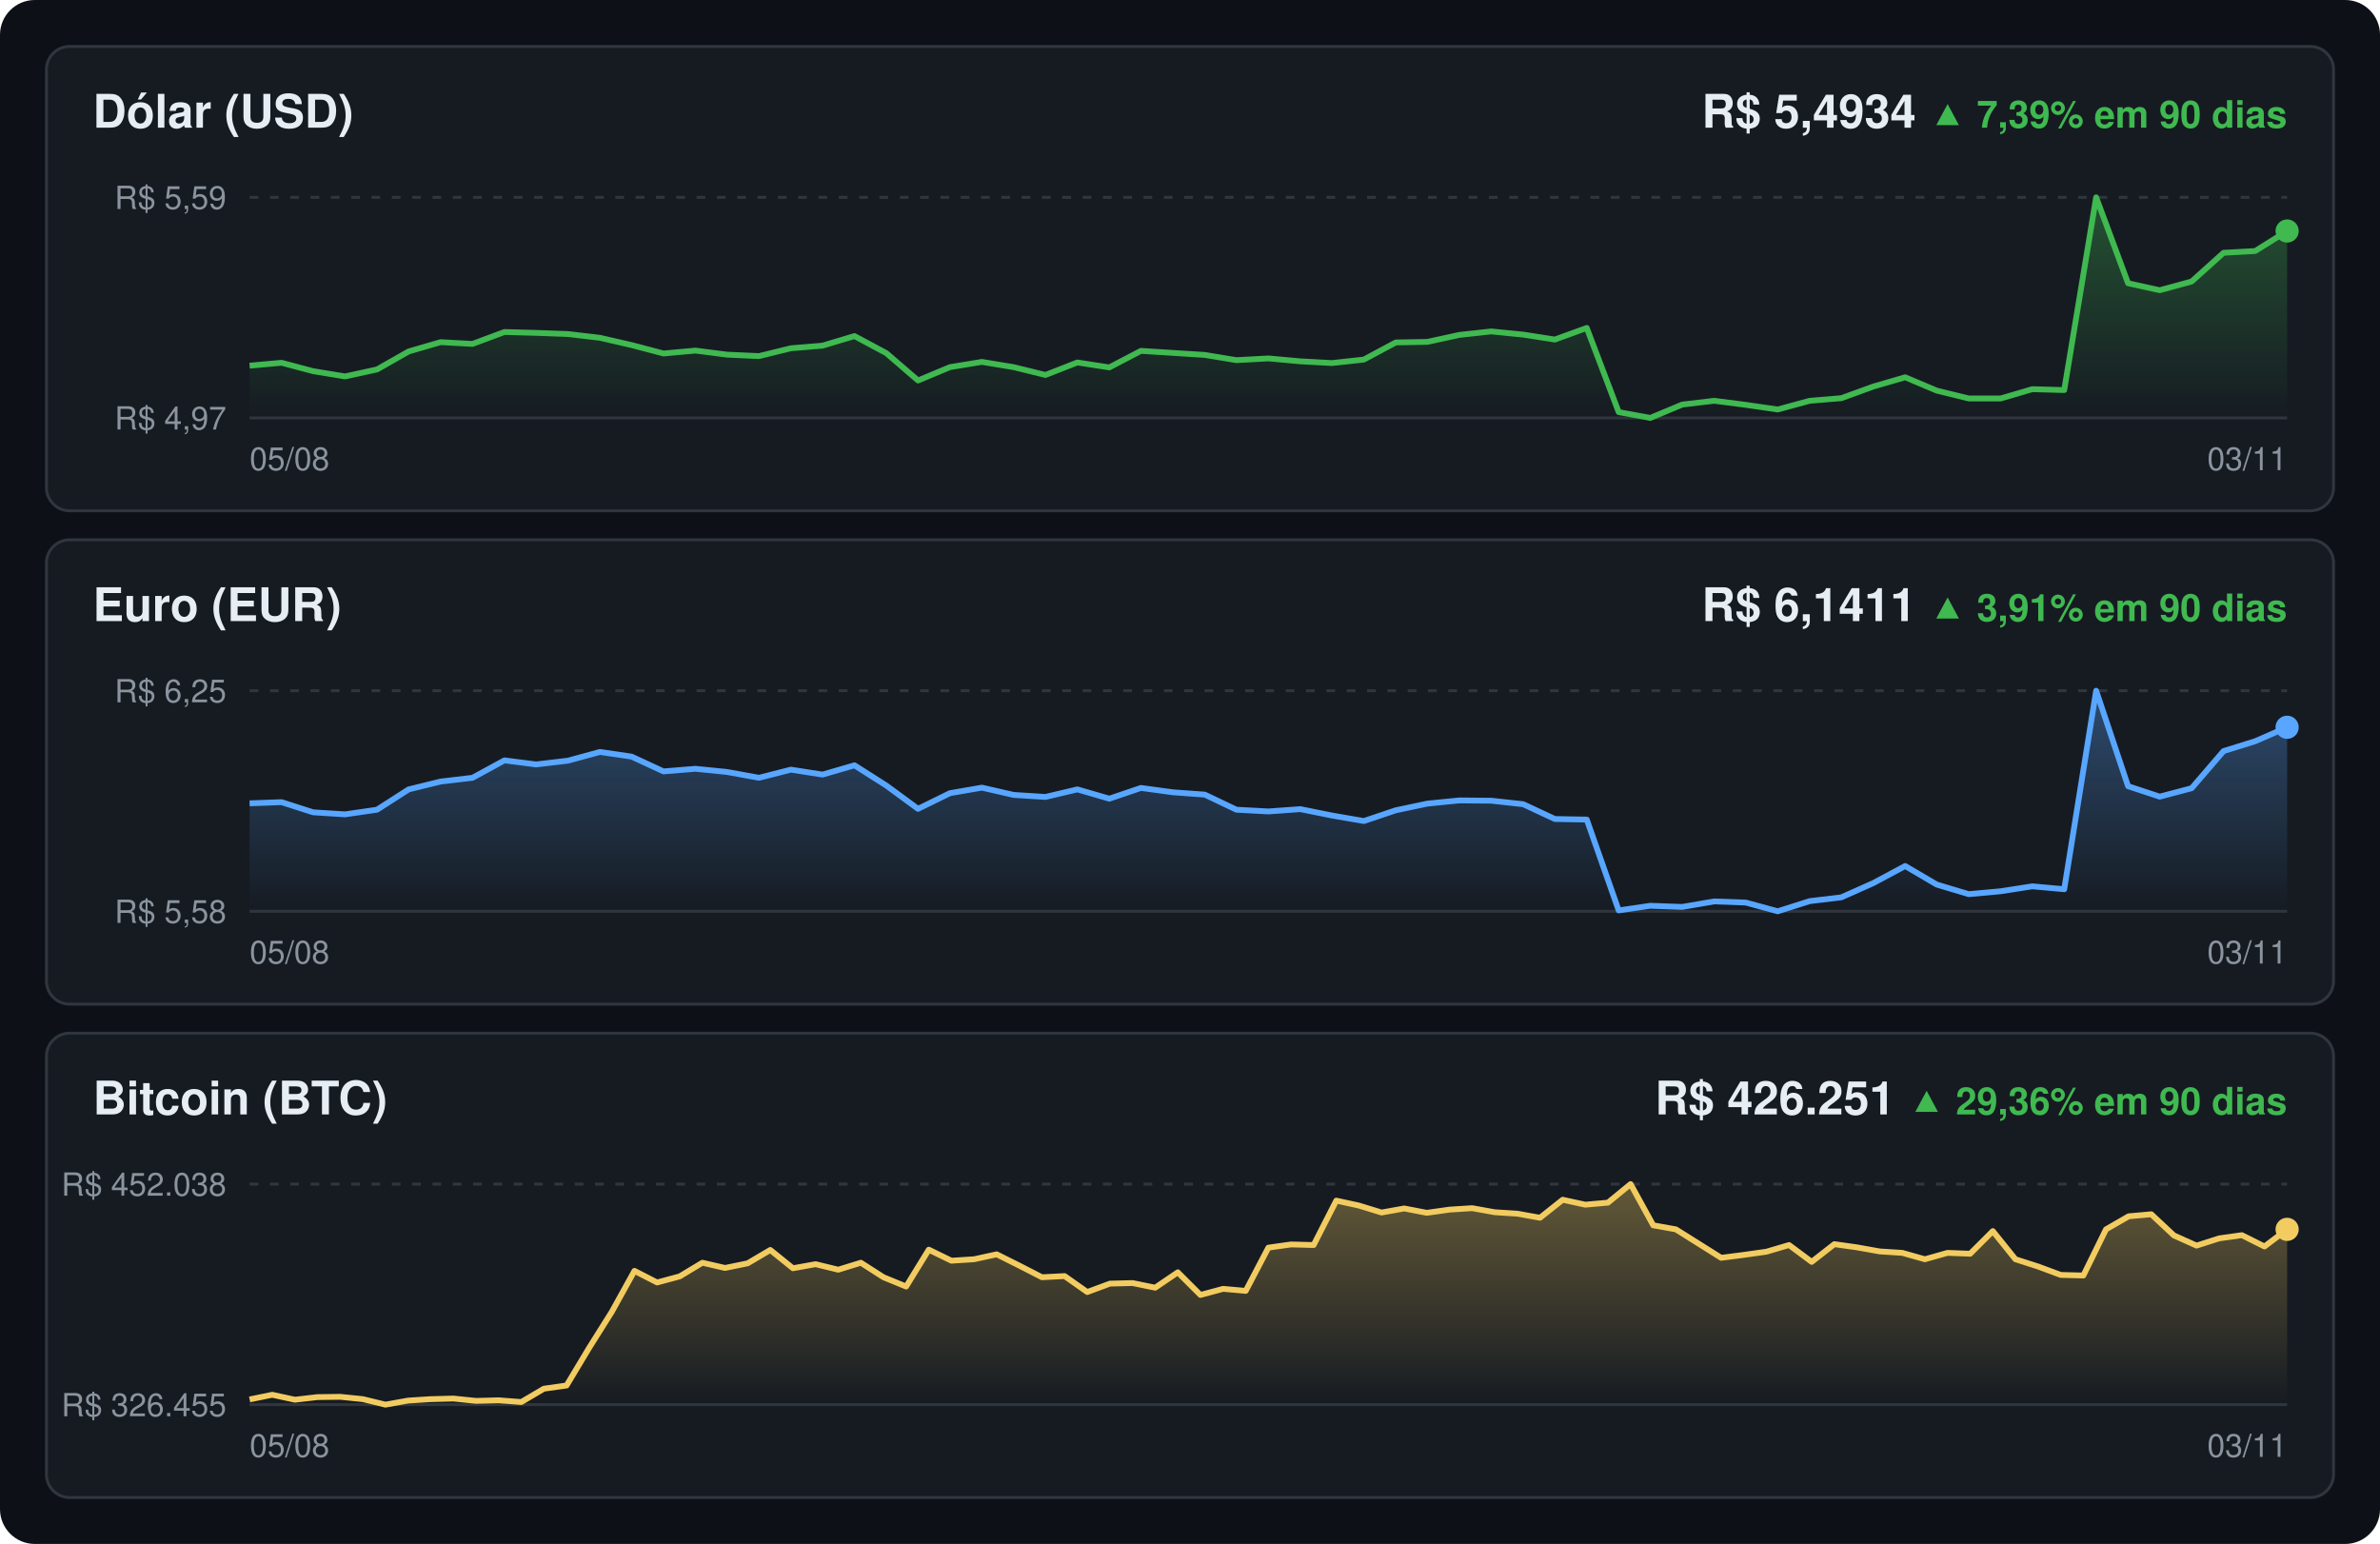
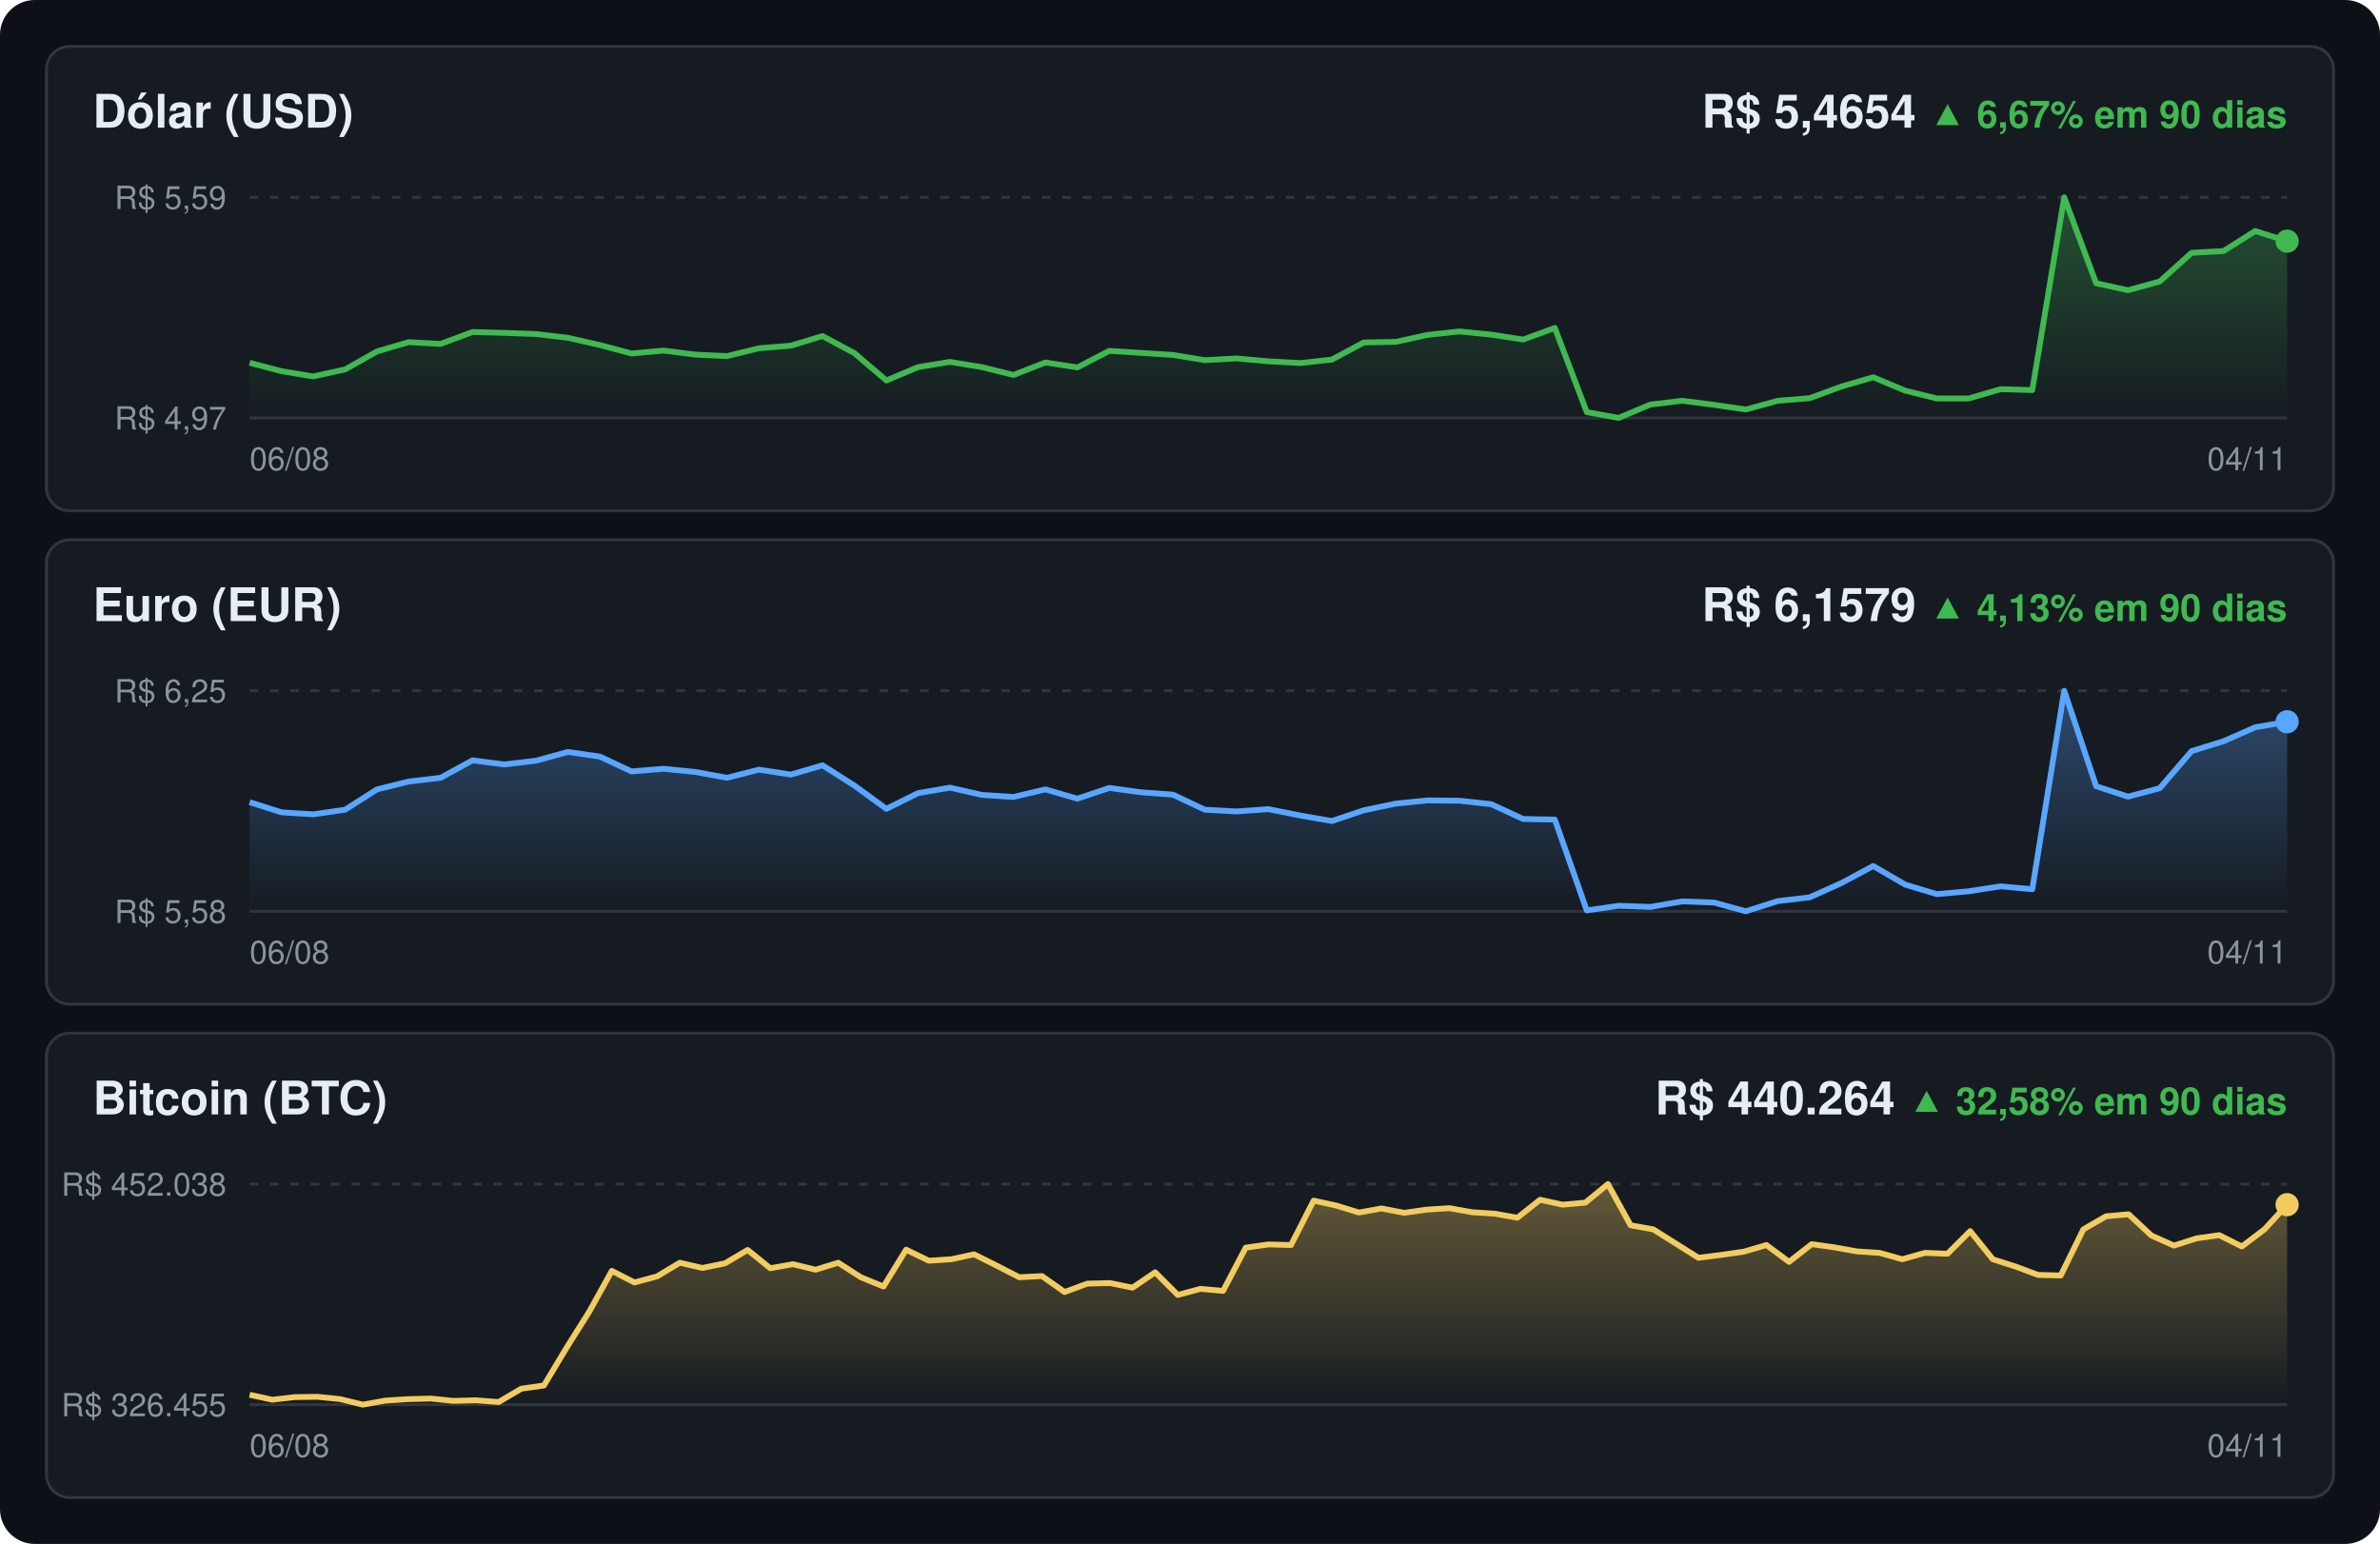
<svg xmlns="http://www.w3.org/2000/svg" viewBox="0 0 820 532" width="820" height="532">
  <defs>
    <linearGradient id="grad-usd" x1="0" y1="0" x2="0" y2="1">
      <stop offset="0" stop-color="#3fb950" stop-opacity=".35" />
      <stop offset="1" stop-color="#3fb950" stop-opacity="0" />
    </linearGradient>
    <linearGradient id="grad-eur" x1="0" y1="0" x2="0" y2="1">
      <stop offset="0" stop-color="#58a6ff" stop-opacity=".35" />
      <stop offset="1" stop-color="#58a6ff" stop-opacity="0" />
    </linearGradient>
    <linearGradient id="grad-btc" x1="0" y1="0" x2="0" y2="1">
      <stop offset="0" stop-color="#f2cc60" stop-opacity=".35" />
      <stop offset="1" stop-color="#f2cc60" stop-opacity="0" />
    </linearGradient>
  </defs>
  <style>
text{font-family:-apple-system,BlinkMacSystemFont,'Segoe UI',Helvetica,Arial,sans-serif;fill:#e6edf3}
.titulo{font-size:16px;font-weight:600}
.eixo{font-size:11px;fill:#8b949e}
</style>
  <rect width="820" height="532" rx="12" fill="#0d1117" />
  <g>
    <rect x="16" y="16" width="788" height="160" rx="8" fill="#161b22" stroke="#30363d" />
    <text x="32" y="44" class="titulo">Dólar (USD)</text>
-     <text x="788" y="44" class="titulo" text-anchor="end">R$ 5,4934
-     <tspan fill="#3fb950" font-size="13"> ▲ 7,39% em 90 dias</tspan>
+     <text x="788" y="44" class="titulo" text-anchor="end">R$ 5,4654
+     <tspan fill="#3fb950" font-size="13"> ▲ 6,67% em 90 dias</tspan>
    </text>
    <text x="78" y="72" class="eixo" text-anchor="end">R$ 5,59</text>
    <text x="78" y="148" class="eixo" text-anchor="end">R$ 4,97</text>
    <line x1="86" y1="68" x2="788" y2="68" stroke="#30363d" stroke-dasharray="3 4" />
    <line x1="86" y1="144" x2="788" y2="144" stroke="#30363d" />
-     <path d="M86.0,144 L86.0,126.0 L97.0,125.0 L107.9,127.9 L118.9,129.7 L129.9,127.3 L140.8,121.1 L151.8,117.9 L162.8,118.5 L173.8,114.4 L184.7,114.7 L195.7,115.1 L206.7,116.4 L217.6,118.9 L228.6,121.8 L239.6,120.8 L250.5,122.2 L261.5,122.7 L272.5,120.0 L283.4,119.1 L294.4,115.8 L305.4,121.7 L316.3,131.1 L327.3,126.5 L338.3,124.7 L349.2,126.5 L360.2,129.2 L371.2,124.9 L382.2,126.6 L393.1,120.9 L404.1,121.6 L415.1,122.3 L426.0,124.1 L437.0,123.5 L448.0,124.5 L458.9,125.1 L469.9,123.9 L480.9,118.0 L491.8,117.8 L502.8,115.4 L513.8,114.2 L524.8,115.3 L535.7,117.0 L546.7,113.0 L557.7,142.0 L568.6,144.0 L579.6,139.4 L590.6,138.1 L601.5,139.5 L612.5,141.1 L623.5,138.1 L634.4,137.2 L645.4,133.2 L656.4,130.0 L667.3,134.6 L678.3,137.3 L689.3,137.3 L700.2,134.1 L711.2,134.4 L722.2,68.0 L733.2,97.6 L744.1,100.0 L755.1,97.0 L766.1,87.1 L777.0,86.5 L788.0,79.6 L788.0,144 Z" fill="url(#grad-usd)" />
-     <polyline points="86.0,126.0 97.0,125.0 107.9,127.9 118.9,129.7 129.9,127.3 140.8,121.1 151.8,117.9 162.8,118.5 173.8,114.4 184.7,114.7 195.7,115.1 206.7,116.4 217.6,118.9 228.6,121.8 239.6,120.8 250.5,122.2 261.5,122.7 272.5,120.0 283.4,119.1 294.4,115.8 305.4,121.7 316.3,131.1 327.3,126.5 338.3,124.7 349.2,126.5 360.2,129.2 371.2,124.9 382.2,126.6 393.1,120.9 404.1,121.6 415.1,122.3 426.0,124.1 437.0,123.5 448.0,124.5 458.9,125.1 469.9,123.9 480.9,118.0 491.8,117.8 502.8,115.4 513.8,114.2 524.8,115.3 535.7,117.0 546.7,113.0 557.7,142.0 568.6,144.0 579.6,139.4 590.6,138.1 601.5,139.5 612.5,141.1 623.5,138.1 634.4,137.2 645.4,133.2 656.4,130.0 667.3,134.6 678.3,137.3 689.3,137.3 700.2,134.1 711.2,134.4 722.2,68.0 733.2,97.6 744.1,100.0 755.1,97.0 766.1,87.1 777.0,86.5 788.0,79.6" fill="none" stroke="#3fb950" stroke-width="2" stroke-linejoin="round" />
-     <circle cx="788.0" cy="79.6" r="4" fill="#3fb950">
+     <path d="M86.0,144 L86.0,125.0 L97.0,127.9 L107.9,129.7 L118.9,127.3 L129.9,121.1 L140.8,117.9 L151.8,118.5 L162.8,114.4 L173.8,114.7 L184.7,115.1 L195.7,116.4 L206.7,118.9 L217.6,121.8 L228.6,120.8 L239.6,122.2 L250.5,122.7 L261.5,120.0 L272.5,119.1 L283.4,115.8 L294.4,121.7 L305.4,131.1 L316.3,126.5 L327.3,124.7 L338.3,126.5 L349.2,129.2 L360.2,124.9 L371.2,126.6 L382.2,120.9 L393.1,121.6 L404.1,122.3 L415.1,124.1 L426.0,123.5 L437.0,124.5 L448.0,125.1 L458.9,123.9 L469.9,118.0 L480.9,117.8 L491.8,115.4 L502.8,114.2 L513.8,115.3 L524.8,117.0 L535.7,113.0 L546.7,142.0 L557.7,144.0 L568.6,139.4 L579.6,138.1 L590.6,139.5 L601.5,141.1 L612.5,138.1 L623.5,137.2 L634.4,133.2 L645.4,130.0 L656.4,134.6 L667.3,137.3 L678.3,137.3 L689.3,134.1 L700.2,134.4 L711.2,68.0 L722.2,97.6 L733.2,100.0 L744.1,97.0 L755.1,87.1 L766.1,86.5 L777.0,79.6 L788.0,83.1 L788.0,144 Z" fill="url(#grad-usd)" />
+     <polyline points="86.0,125.0 97.0,127.9 107.9,129.7 118.9,127.3 129.9,121.1 140.8,117.9 151.8,118.5 162.8,114.4 173.8,114.7 184.7,115.1 195.7,116.4 206.7,118.9 217.6,121.8 228.6,120.8 239.6,122.2 250.5,122.7 261.5,120.0 272.5,119.1 283.4,115.8 294.4,121.7 305.4,131.1 316.3,126.5 327.3,124.7 338.3,126.5 349.2,129.2 360.2,124.9 371.2,126.6 382.2,120.9 393.1,121.6 404.1,122.3 415.1,124.1 426.0,123.5 437.0,124.5 448.0,125.1 458.9,123.9 469.9,118.0 480.9,117.8 491.8,115.4 502.8,114.2 513.8,115.3 524.8,117.0 535.7,113.0 546.7,142.0 557.7,144.0 568.6,139.4 579.6,138.1 590.6,139.5 601.5,141.1 612.5,138.1 623.5,137.2 634.4,133.2 645.4,130.0 656.4,134.6 667.3,137.3 678.3,137.3 689.3,134.1 700.2,134.4 711.2,68.0 722.2,97.6 733.2,100.0 744.1,97.0 755.1,87.1 766.1,86.5 777.0,79.6 788.0,83.1" fill="none" stroke="#3fb950" stroke-width="2" stroke-linejoin="round" />
+     <circle cx="788.0" cy="83.1" r="4" fill="#3fb950">
      <animate attributeName="r" values="4;7;4" dur="2s" repeatCount="indefinite" />
    </circle>
-     <text x="86" y="162" class="eixo">05/08</text>
-     <text x="788" y="162" class="eixo" text-anchor="end">03/11</text>
+     <text x="86" y="162" class="eixo">06/08</text>
+     <text x="788" y="162" class="eixo" text-anchor="end">04/11</text>
  </g>
  <g>
    <rect x="16" y="186" width="788" height="160" rx="8" fill="#161b22" stroke="#30363d" />
    <text x="32" y="214" class="titulo">Euro (EUR)</text>
-     <text x="788" y="214" class="titulo" text-anchor="end">R$ 6,1411
-     <tspan fill="#3fb950" font-size="13"> ▲ 3,91% em 90 dias</tspan>
+     <text x="788" y="214" class="titulo" text-anchor="end">R$ 6,1579
+     <tspan fill="#3fb950" font-size="13"> ▲ 4,13% em 90 dias</tspan>
    </text>
    <text x="78" y="242" class="eixo" text-anchor="end">R$ 6,25</text>
    <text x="78" y="318" class="eixo" text-anchor="end">R$ 5,58</text>
    <line x1="86" y1="238" x2="788" y2="238" stroke="#30363d" stroke-dasharray="3 4" />
    <line x1="86" y1="314" x2="788" y2="314" stroke="#30363d" />
-     <path d="M86.0,314 L86.0,276.8 L97.0,276.4 L107.9,279.9 L118.9,280.6 L129.9,279.0 L140.8,272.0 L151.8,269.3 L162.8,268.0 L173.8,262.0 L184.7,263.4 L195.7,262.1 L206.7,259.1 L217.6,260.7 L228.6,265.8 L239.6,264.9 L250.5,266.0 L261.5,268.0 L272.5,265.2 L283.4,266.9 L294.4,263.7 L305.4,270.7 L316.3,278.7 L327.3,273.3 L338.3,271.4 L349.2,273.9 L360.2,274.6 L371.2,272.0 L382.2,275.2 L393.1,271.5 L404.1,273.0 L415.1,273.8 L426.0,279.0 L437.0,279.6 L448.0,278.8 L458.9,281.0 L469.9,282.9 L480.9,279.2 L491.8,276.9 L502.8,275.8 L513.8,275.9 L524.8,277.1 L535.7,282.2 L546.7,282.4 L557.7,313.7 L568.6,312.1 L579.6,312.5 L590.6,310.6 L601.5,311.0 L612.5,314.0 L623.5,310.5 L634.4,309.2 L645.4,304.3 L656.4,298.4 L667.3,304.8 L678.3,308.1 L689.3,307.1 L700.2,305.4 L711.2,306.4 L722.2,238.0 L733.2,270.9 L744.1,274.5 L755.1,271.6 L766.1,258.8 L777.0,255.4 L788.0,250.6 L788.0,314 Z" fill="url(#grad-eur)" />
-     <polyline points="86.0,276.8 97.0,276.4 107.9,279.9 118.9,280.6 129.9,279.0 140.8,272.0 151.8,269.3 162.8,268.0 173.8,262.0 184.7,263.4 195.7,262.1 206.7,259.1 217.6,260.7 228.6,265.8 239.6,264.9 250.5,266.0 261.5,268.0 272.5,265.2 283.4,266.9 294.4,263.7 305.4,270.7 316.3,278.7 327.3,273.3 338.3,271.4 349.2,273.9 360.2,274.6 371.2,272.0 382.2,275.2 393.1,271.5 404.1,273.0 415.1,273.8 426.0,279.0 437.0,279.6 448.0,278.8 458.9,281.0 469.9,282.9 480.9,279.2 491.8,276.9 502.8,275.8 513.8,275.9 524.8,277.1 535.7,282.2 546.7,282.4 557.7,313.7 568.6,312.1 579.6,312.5 590.6,310.6 601.5,311.0 612.5,314.0 623.5,310.5 634.4,309.2 645.4,304.3 656.4,298.4 667.3,304.8 678.3,308.1 689.3,307.1 700.2,305.4 711.2,306.4 722.2,238.0 733.2,270.9 744.1,274.5 755.1,271.6 766.1,258.8 777.0,255.4 788.0,250.6" fill="none" stroke="#58a6ff" stroke-width="2" stroke-linejoin="round" />
-     <circle cx="788.0" cy="250.6" r="4" fill="#58a6ff">
+     <path d="M86.0,314 L86.0,276.4 L97.0,279.9 L107.9,280.6 L118.9,279.0 L129.9,272.0 L140.8,269.3 L151.8,268.0 L162.8,262.0 L173.8,263.4 L184.7,262.1 L195.7,259.1 L206.7,260.7 L217.6,265.8 L228.6,264.9 L239.6,266.0 L250.5,268.0 L261.5,265.2 L272.5,266.9 L283.4,263.7 L294.4,270.7 L305.4,278.7 L316.3,273.3 L327.3,271.4 L338.3,273.9 L349.2,274.6 L360.2,272.0 L371.2,275.2 L382.2,271.5 L393.1,273.0 L404.1,273.8 L415.1,279.0 L426.0,279.6 L437.0,278.8 L448.0,281.0 L458.9,282.9 L469.9,279.2 L480.9,276.9 L491.8,275.8 L502.8,275.9 L513.8,277.1 L524.8,282.2 L535.7,282.4 L546.7,313.7 L557.7,312.1 L568.6,312.5 L579.6,310.6 L590.6,311.0 L601.5,314.0 L612.5,310.5 L623.5,309.2 L634.4,304.3 L645.4,298.4 L656.4,304.8 L667.3,308.1 L678.3,307.1 L689.3,305.4 L700.2,306.4 L711.2,238.0 L722.2,270.9 L733.2,274.5 L744.1,271.6 L755.1,258.8 L766.1,255.4 L777.0,250.6 L788.0,248.7 L788.0,314 Z" fill="url(#grad-eur)" />
+     <polyline points="86.0,276.4 97.0,279.9 107.9,280.6 118.9,279.0 129.9,272.0 140.8,269.3 151.8,268.0 162.8,262.0 173.8,263.4 184.7,262.1 195.7,259.1 206.7,260.7 217.6,265.8 228.6,264.9 239.6,266.0 250.5,268.0 261.5,265.2 272.5,266.9 283.4,263.7 294.4,270.7 305.4,278.7 316.3,273.3 327.3,271.4 338.3,273.9 349.2,274.6 360.2,272.0 371.2,275.2 382.2,271.5 393.1,273.0 404.1,273.8 415.1,279.0 426.0,279.6 437.0,278.8 448.0,281.0 458.9,282.9 469.9,279.2 480.9,276.9 491.8,275.8 502.8,275.9 513.8,277.1 524.8,282.2 535.7,282.4 546.7,313.7 557.7,312.1 568.6,312.5 579.6,310.6 590.6,311.0 601.5,314.0 612.5,310.5 623.5,309.2 634.4,304.3 645.4,298.4 656.4,304.8 667.3,308.1 678.3,307.1 689.3,305.4 700.2,306.4 711.2,238.0 722.2,270.9 733.2,274.5 744.1,271.6 755.1,258.8 766.1,255.4 777.0,250.6 788.0,248.7" fill="none" stroke="#58a6ff" stroke-width="2" stroke-linejoin="round" />
+     <circle cx="788.0" cy="248.7" r="4" fill="#58a6ff">
      <animate attributeName="r" values="4;7;4" dur="2s" repeatCount="indefinite" />
    </circle>
-     <text x="86" y="332" class="eixo">05/08</text>
-     <text x="788" y="332" class="eixo" text-anchor="end">03/11</text>
+     <text x="86" y="332" class="eixo">06/08</text>
+     <text x="788" y="332" class="eixo" text-anchor="end">04/11</text>
  </g>
  <g>
    <rect x="16" y="356" width="788" height="160" rx="8" fill="#161b22" stroke="#30363d" />
    <text x="32" y="384" class="titulo">Bitcoin (BTC)</text>
-     <text x="788" y="384" class="titulo" text-anchor="end">R$ 426.251
-     <tspan fill="#3fb950" font-size="13"> ▲ 29,36% em 90 dias</tspan>
+     <text x="788" y="384" class="titulo" text-anchor="end">R$ 440.264
+     <tspan fill="#3fb950" font-size="13"> ▲ 32,58% em 90 dias</tspan>
    </text>
    <text x="78" y="412" class="eixo" text-anchor="end">R$ 452.038</text>
    <text x="78" y="488" class="eixo" text-anchor="end">R$ 326.455</text>
    <line x1="86" y1="408" x2="788" y2="408" stroke="#30363d" stroke-dasharray="3 4" />
    <line x1="86" y1="484" x2="788" y2="484" stroke="#30363d" />
-     <path d="M86.0,484 L86.0,482.2 L93.8,480.6 L101.6,482.3 L109.4,481.4 L117.2,481.3 L125.0,482.1 L132.8,484.0 L140.6,482.6 L148.4,482.1 L156.2,481.9 L164.0,482.7 L171.8,482.5 L179.6,483.1 L187.4,478.5 L195.2,477.4 L203.0,464.4 L210.8,452.0 L218.6,437.9 L226.4,441.9 L234.2,439.8 L242.0,435.1 L249.8,436.9 L257.6,435.3 L265.4,430.7 L273.2,437.0 L281.0,435.6 L288.8,437.5 L296.6,435.1 L304.4,440.1 L312.2,443.3 L320.0,430.6 L327.8,434.4 L335.6,433.9 L343.4,432.2 L351.2,436.1 L359.0,440.1 L366.8,439.7 L374.6,445.2 L382.4,442.3 L390.2,442.1 L398.0,443.7 L405.8,438.4 L413.6,446.2 L421.4,444.1 L429.2,444.8 L437.0,429.9 L444.8,428.8 L452.6,429.0 L460.4,413.7 L468.2,415.4 L476.0,417.8 L483.8,416.4 L491.6,417.9 L499.4,416.8 L507.2,416.3 L515.0,417.7 L522.8,418.2 L530.6,419.6 L538.4,413.4 L546.2,415.1 L554.0,414.4 L561.8,408.0 L569.6,422.2 L577.4,423.6 L585.2,428.5 L593.0,433.4 L600.8,432.4 L608.6,431.3 L616.4,429.0 L624.2,434.8 L632.0,428.7 L639.8,429.8 L647.6,431.2 L655.4,431.7 L663.2,433.9 L671.0,431.7 L678.8,432.0 L686.6,424.2 L694.4,433.9 L702.2,436.4 L710.0,439.3 L717.8,439.5 L725.6,423.6 L733.4,419.1 L741.2,418.4 L749.0,425.7 L756.8,429.2 L764.6,426.7 L772.4,425.6 L780.2,429.5 L788.0,423.6 L788.0,484 Z" fill="url(#grad-btc)" />
-     <polyline points="86.0,482.2 93.8,480.6 101.6,482.3 109.4,481.4 117.2,481.3 125.0,482.1 132.8,484.0 140.6,482.6 148.4,482.1 156.2,481.9 164.0,482.7 171.8,482.5 179.6,483.1 187.4,478.5 195.2,477.4 203.0,464.4 210.8,452.0 218.6,437.9 226.4,441.9 234.2,439.8 242.0,435.1 249.8,436.9 257.6,435.3 265.4,430.7 273.2,437.0 281.0,435.6 288.8,437.5 296.6,435.1 304.4,440.1 312.2,443.3 320.0,430.6 327.8,434.4 335.6,433.9 343.4,432.2 351.2,436.1 359.0,440.1 366.8,439.7 374.6,445.2 382.4,442.3 390.2,442.1 398.0,443.7 405.8,438.4 413.6,446.2 421.4,444.1 429.2,444.8 437.0,429.9 444.8,428.8 452.6,429.0 460.4,413.7 468.2,415.4 476.0,417.8 483.8,416.4 491.6,417.9 499.4,416.8 507.2,416.3 515.0,417.7 522.8,418.2 530.6,419.6 538.4,413.4 546.2,415.1 554.0,414.4 561.8,408.0 569.6,422.2 577.4,423.6 585.2,428.5 593.0,433.4 600.8,432.4 608.6,431.3 616.4,429.0 624.2,434.8 632.0,428.7 639.8,429.8 647.6,431.2 655.4,431.7 663.2,433.9 671.0,431.7 678.8,432.0 686.6,424.2 694.4,433.9 702.2,436.4 710.0,439.3 717.8,439.5 725.6,423.6 733.4,419.1 741.2,418.4 749.0,425.7 756.8,429.2 764.6,426.7 772.4,425.6 780.2,429.5 788.0,423.6" fill="none" stroke="#f2cc60" stroke-width="2" stroke-linejoin="round" />
-     <circle cx="788.0" cy="423.6" r="4" fill="#f2cc60">
+     <path d="M86.0,484 L86.0,480.6 L93.8,482.3 L101.6,481.4 L109.4,481.3 L117.2,482.1 L125.0,484.0 L132.8,482.6 L140.6,482.1 L148.4,481.9 L156.2,482.7 L164.0,482.5 L171.8,483.1 L179.6,478.5 L187.4,477.4 L195.2,464.4 L203.0,452.0 L210.8,437.9 L218.6,441.9 L226.4,439.8 L234.2,435.1 L242.0,436.9 L249.8,435.3 L257.6,430.7 L265.4,437.0 L273.2,435.6 L281.0,437.5 L288.8,435.1 L296.6,440.1 L304.4,443.3 L312.2,430.6 L320.0,434.4 L327.8,433.9 L335.6,432.2 L343.4,436.1 L351.2,440.1 L359.0,439.7 L366.8,445.2 L374.6,442.3 L382.4,442.1 L390.2,443.7 L398.0,438.4 L405.8,446.2 L413.6,444.1 L421.4,444.8 L429.2,429.9 L437.0,428.8 L444.8,429.0 L452.6,413.7 L460.4,415.4 L468.2,417.8 L476.0,416.4 L483.8,417.9 L491.6,416.8 L499.4,416.3 L507.2,417.7 L515.0,418.2 L522.8,419.6 L530.6,413.4 L538.4,415.1 L546.2,414.4 L554.0,408.0 L561.8,422.2 L569.6,423.6 L577.4,428.5 L585.2,433.4 L593.0,432.4 L600.8,431.3 L608.6,429.0 L616.4,434.8 L624.2,428.7 L632.0,429.8 L639.8,431.2 L647.6,431.7 L655.4,433.9 L663.2,431.7 L671.0,432.0 L678.8,424.2 L686.6,433.9 L694.4,436.4 L702.2,439.3 L710.0,439.5 L717.8,423.6 L725.6,419.1 L733.4,418.4 L741.2,425.7 L749.0,429.2 L756.8,426.7 L764.6,425.6 L772.4,429.5 L780.2,423.6 L788.0,415.1 L788.0,484 Z" fill="url(#grad-btc)" />
+     <polyline points="86.0,480.6 93.8,482.3 101.6,481.4 109.4,481.3 117.2,482.1 125.0,484.0 132.8,482.6 140.6,482.1 148.4,481.9 156.2,482.7 164.0,482.5 171.8,483.1 179.6,478.5 187.4,477.4 195.2,464.4 203.0,452.0 210.8,437.9 218.6,441.9 226.4,439.8 234.2,435.1 242.0,436.9 249.8,435.3 257.6,430.7 265.4,437.0 273.2,435.6 281.0,437.5 288.8,435.1 296.6,440.1 304.4,443.3 312.2,430.6 320.0,434.4 327.8,433.9 335.6,432.2 343.4,436.1 351.2,440.1 359.0,439.7 366.8,445.2 374.6,442.3 382.4,442.1 390.2,443.7 398.0,438.4 405.8,446.2 413.6,444.1 421.4,444.8 429.2,429.9 437.0,428.8 444.8,429.0 452.6,413.7 460.4,415.4 468.2,417.8 476.0,416.4 483.8,417.9 491.6,416.8 499.4,416.3 507.2,417.7 515.0,418.2 522.8,419.6 530.6,413.4 538.4,415.1 546.2,414.4 554.0,408.0 561.8,422.2 569.6,423.6 577.4,428.5 585.2,433.4 593.0,432.4 600.8,431.3 608.6,429.0 616.4,434.8 624.2,428.7 632.0,429.8 639.8,431.2 647.6,431.7 655.4,433.9 663.2,431.7 671.0,432.0 678.8,424.2 686.6,433.9 694.4,436.4 702.2,439.3 710.0,439.5 717.8,423.6 725.6,419.1 733.4,418.4 741.2,425.7 749.0,429.2 756.8,426.7 764.6,425.6 772.4,429.5 780.2,423.6 788.0,415.1" fill="none" stroke="#f2cc60" stroke-width="2" stroke-linejoin="round" />
+     <circle cx="788.0" cy="415.1" r="4" fill="#f2cc60">
      <animate attributeName="r" values="4;7;4" dur="2s" repeatCount="indefinite" />
    </circle>
-     <text x="86" y="502" class="eixo">05/08</text>
-     <text x="788" y="502" class="eixo" text-anchor="end">03/11</text>
+     <text x="86" y="502" class="eixo">06/08</text>
+     <text x="788" y="502" class="eixo" text-anchor="end">04/11</text>
  </g>
</svg>
